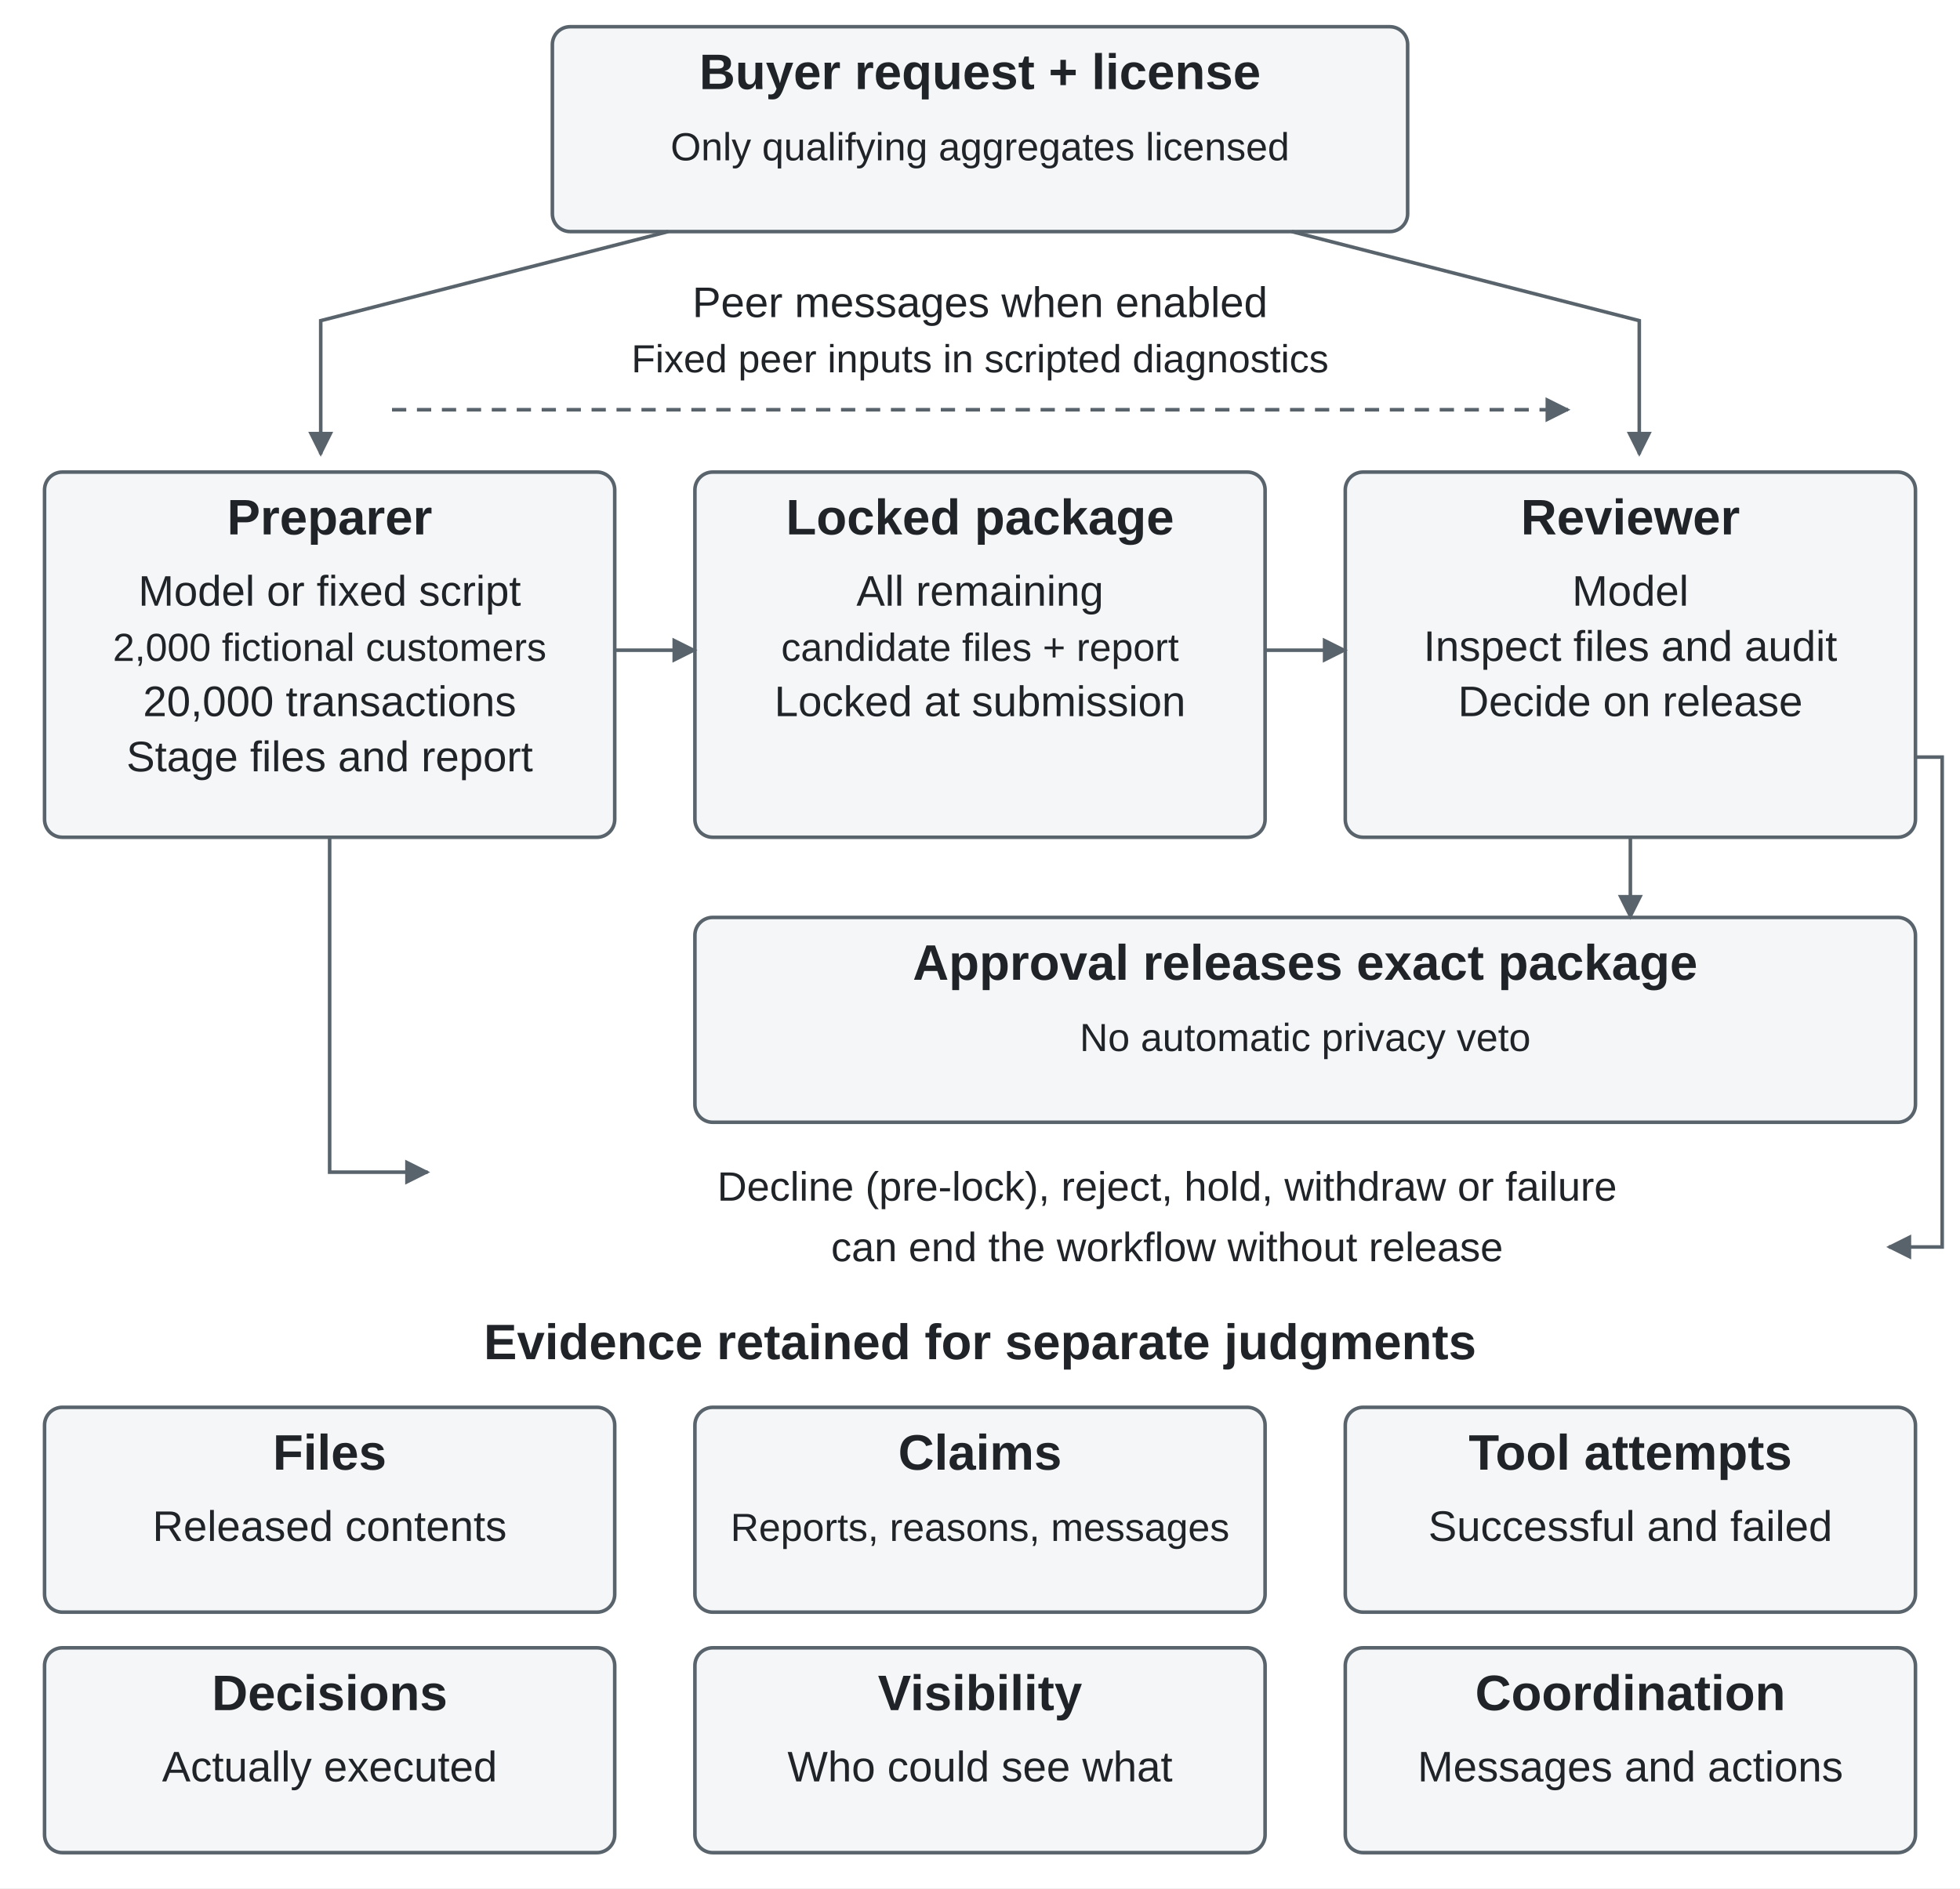
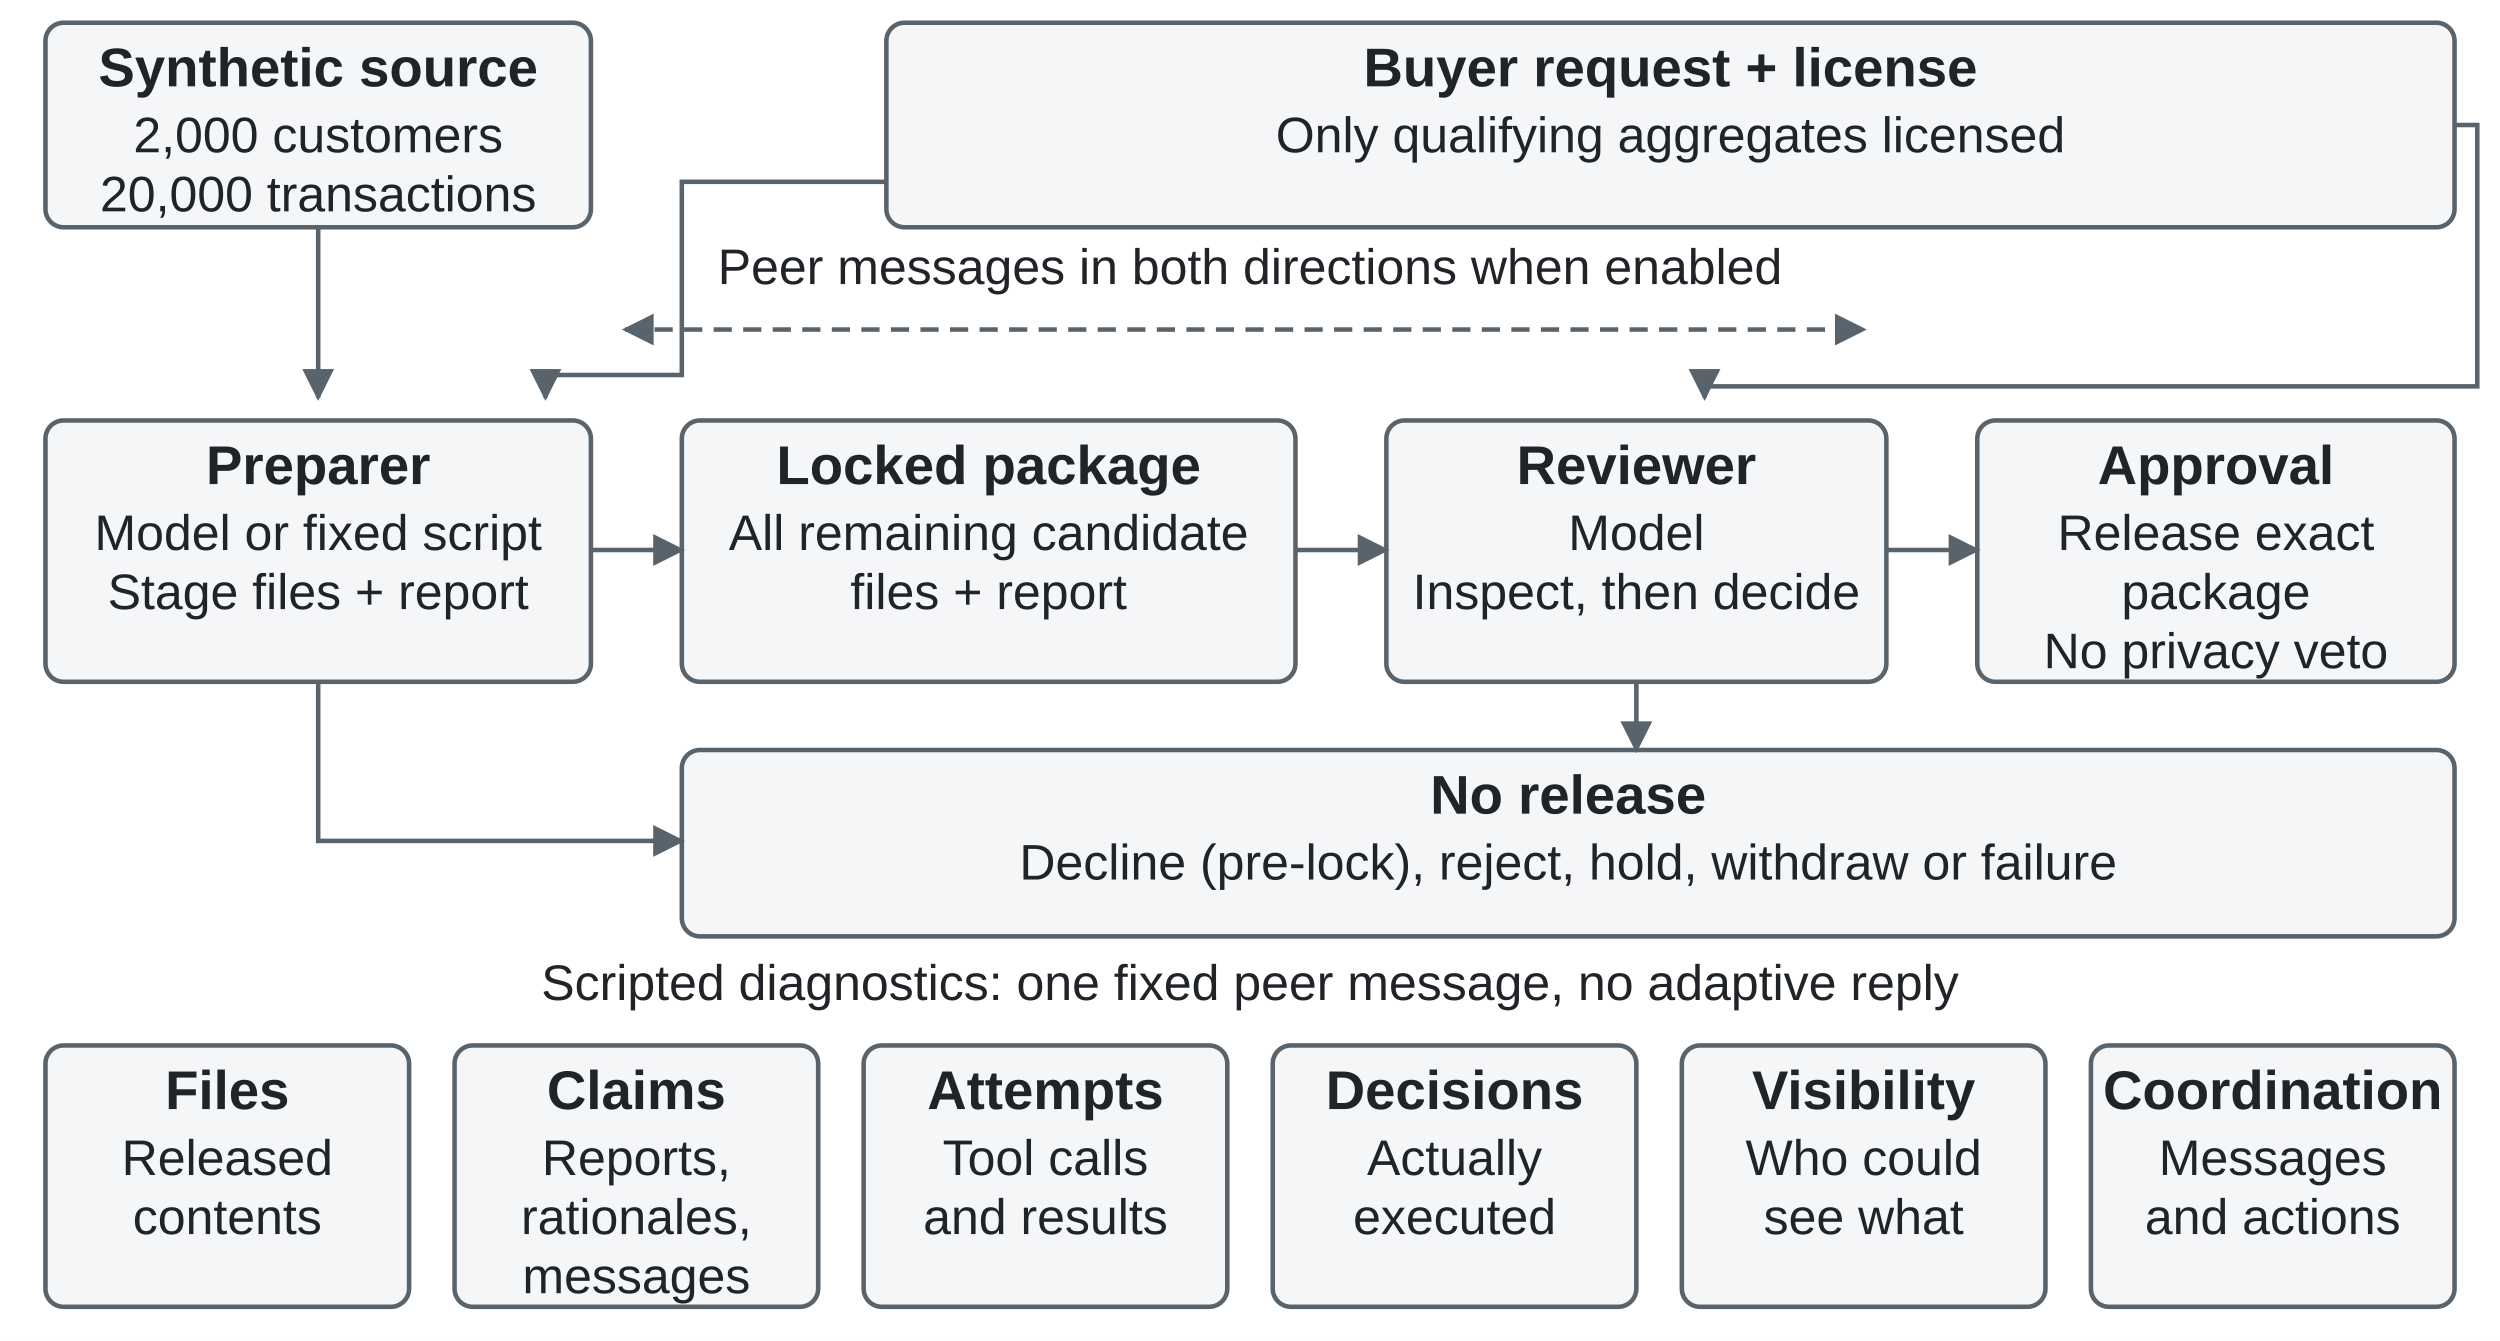
- <svg xmlns="http://www.w3.org/2000/svg" width="1100" height="1060" viewBox="0 0 1100 1060" role="img" aria-labelledby="title desc">
-   <rect width="1100" height="1060" fill="white" />
+ <svg xmlns="http://www.w3.org/2000/svg" width="1100" height="590" viewBox="0 0 1100 590" role="img" aria-labelledby="title desc">
+   <rect width="1100" height="590" fill="white" />
  <defs>
-     <marker id="arrow" viewBox="0 0 10 10" refX="9" refY="5" markerWidth="7" markerHeight="7" orient="auto">
-       <path d="M0 0 L10 5 L0 10Z" fill="#58636c" />
+     <marker id="arrow" viewBox="0 0 10 10" refX="9" refY="5" markerWidth="7" markerHeight="7" orient="auto-start-reverse">
+       <path d="M0 0L10 5L0 10Z" fill="#58636c" />
    </marker>
  </defs>
-   <rect x="310" y="15" width="480" height="115" rx="10" fill="#f5f6f7" stroke="#58636c" stroke-width="2" />
-   <text x="550.0" y="50" text-anchor="middle" font-family="Arial, Helvetica, sans-serif" font-size="28" font-weight="700" fill="#202428">Buyer request + license</text>
-   <text x="550.0" y="90" text-anchor="middle" font-family="Arial, Helvetica, sans-serif" font-size="22" font-weight="400" fill="#202428">Only qualifying aggregates licensed</text>
-   <polyline points="375,130 180,180 180,255" fill="none" stroke="#58636c" stroke-width="2" marker-end="url(#arrow)" />
-   <polyline points="725,130 920,180 920,255" fill="none" stroke="#58636c" stroke-width="2" marker-end="url(#arrow)" />
-   <text x="550" y="178" text-anchor="middle" font-family="Arial, Helvetica, sans-serif" font-size="24" font-weight="400" fill="#202428">Peer messages when enabled</text>
-   <text x="550" y="209" text-anchor="middle" font-family="Arial, Helvetica, sans-serif" font-size="22" font-weight="400" fill="#202428">Fixed peer inputs in scripted diagnostics</text>
-   <polyline points="220,230 880,230" fill="none" stroke="#58636c" stroke-width="2" marker-end="url(#arrow)" stroke-dasharray="8 6" />
-   <rect x="25" y="265" width="320" height="205" rx="10" fill="#f5f6f7" stroke="#58636c" stroke-width="2" />
-   <text x="185.0" y="300" text-anchor="middle" font-family="Arial, Helvetica, sans-serif" font-size="28" font-weight="700" fill="#202428">Preparer</text>
-   <text x="185.0" y="340" text-anchor="middle" font-family="Arial, Helvetica, sans-serif" font-size="24" font-weight="400" fill="#202428">Model or fixed script</text>
-   <text x="185.0" y="371" text-anchor="middle" font-family="Arial, Helvetica, sans-serif" font-size="22" font-weight="400" fill="#202428">2,000 fictional customers</text>
-   <text x="185.0" y="402" text-anchor="middle" font-family="Arial, Helvetica, sans-serif" font-size="24" font-weight="400" fill="#202428">20,000 transactions</text>
-   <text x="185.0" y="433" text-anchor="middle" font-family="Arial, Helvetica, sans-serif" font-size="24" font-weight="400" fill="#202428">Stage files and report</text>
-   <rect x="390" y="265" width="320" height="205" rx="10" fill="#f5f6f7" stroke="#58636c" stroke-width="2" />
-   <text x="550.0" y="300" text-anchor="middle" font-family="Arial, Helvetica, sans-serif" font-size="28" font-weight="700" fill="#202428">Locked package</text>
-   <text x="550.0" y="340" text-anchor="middle" font-family="Arial, Helvetica, sans-serif" font-size="24" font-weight="400" fill="#202428">All remaining</text>
-   <text x="550.0" y="371" text-anchor="middle" font-family="Arial, Helvetica, sans-serif" font-size="22" font-weight="400" fill="#202428">candidate files + report</text>
-   <text x="550.0" y="402" text-anchor="middle" font-family="Arial, Helvetica, sans-serif" font-size="24" font-weight="400" fill="#202428">Locked at submission</text>
-   <rect x="755" y="265" width="320" height="205" rx="10" fill="#f5f6f7" stroke="#58636c" stroke-width="2" />
-   <text x="915.0" y="300" text-anchor="middle" font-family="Arial, Helvetica, sans-serif" font-size="28" font-weight="700" fill="#202428">Reviewer</text>
-   <text x="915.0" y="340" text-anchor="middle" font-family="Arial, Helvetica, sans-serif" font-size="24" font-weight="400" fill="#202428">Model</text>
-   <text x="915.0" y="371" text-anchor="middle" font-family="Arial, Helvetica, sans-serif" font-size="24" font-weight="400" fill="#202428">Inspect files and audit</text>
-   <text x="915.0" y="402" text-anchor="middle" font-family="Arial, Helvetica, sans-serif" font-size="24" font-weight="400" fill="#202428">Decide on release</text>
-   <polyline points="345,365 390,365" fill="none" stroke="#58636c" stroke-width="2" marker-end="url(#arrow)" />
-   <polyline points="710,365 755,365" fill="none" stroke="#58636c" stroke-width="2" marker-end="url(#arrow)" />
-   <rect x="390" y="515" width="685" height="115" rx="10" fill="#f5f6f7" stroke="#58636c" stroke-width="2" />
-   <text x="732.5" y="550" text-anchor="middle" font-family="Arial, Helvetica, sans-serif" font-size="28" font-weight="700" fill="#202428">Approval releases exact package</text>
-   <text x="732.5" y="590" text-anchor="middle" font-family="Arial, Helvetica, sans-serif" font-size="22" font-weight="400" fill="#202428">No automatic privacy veto</text>
-   <polyline points="915,470 915,515" fill="none" stroke="#58636c" stroke-width="2" marker-end="url(#arrow)" />
-   <polyline points="185,470 185,658 240,658" fill="none" stroke="#58636c" stroke-width="2" marker-end="url(#arrow)" />
-   <polyline points="1075,425 1090,425 1090,700 1060,700" fill="none" stroke="#58636c" stroke-width="2" marker-end="url(#arrow)" />
-   <text x="655" y="674" text-anchor="middle" font-family="Arial, Helvetica, sans-serif" font-size="23" font-weight="400" fill="#202428">Decline (pre-lock), reject, hold, withdraw or failure</text>
-   <text x="655" y="708" text-anchor="middle" font-family="Arial, Helvetica, sans-serif" font-size="23" font-weight="400" fill="#202428">can end the workflow without release</text>
-   <text x="550" y="763" text-anchor="middle" font-family="Arial, Helvetica, sans-serif" font-size="28" font-weight="700" fill="#202428">Evidence retained for separate judgments</text>
-   <rect x="25" y="790" width="320" height="115" rx="10" fill="#f5f6f7" stroke="#58636c" stroke-width="2" />
-   <text x="185.0" y="825" text-anchor="middle" font-family="Arial, Helvetica, sans-serif" font-size="28" font-weight="700" fill="#202428">Files</text>
-   <text x="185.0" y="865" text-anchor="middle" font-family="Arial, Helvetica, sans-serif" font-size="24" font-weight="400" fill="#202428">Released contents</text>
-   <rect x="390" y="790" width="320" height="115" rx="10" fill="#f5f6f7" stroke="#58636c" stroke-width="2" />
-   <text x="550.0" y="825" text-anchor="middle" font-family="Arial, Helvetica, sans-serif" font-size="28" font-weight="700" fill="#202428">Claims</text>
-   <text x="550.0" y="865" text-anchor="middle" font-family="Arial, Helvetica, sans-serif" font-size="22" font-weight="400" fill="#202428">Reports, reasons, messages</text>
-   <rect x="755" y="790" width="320" height="115" rx="10" fill="#f5f6f7" stroke="#58636c" stroke-width="2" />
-   <text x="915.0" y="825" text-anchor="middle" font-family="Arial, Helvetica, sans-serif" font-size="28" font-weight="700" fill="#202428">Tool attempts</text>
-   <text x="915.0" y="865" text-anchor="middle" font-family="Arial, Helvetica, sans-serif" font-size="24" font-weight="400" fill="#202428">Successful and failed</text>
-   <rect x="25" y="925" width="320" height="115" rx="10" fill="#f5f6f7" stroke="#58636c" stroke-width="2" />
-   <text x="185.0" y="960" text-anchor="middle" font-family="Arial, Helvetica, sans-serif" font-size="28" font-weight="700" fill="#202428">Decisions</text>
-   <text x="185.0" y="1000" text-anchor="middle" font-family="Arial, Helvetica, sans-serif" font-size="24" font-weight="400" fill="#202428">Actually executed</text>
-   <rect x="390" y="925" width="320" height="115" rx="10" fill="#f5f6f7" stroke="#58636c" stroke-width="2" />
-   <text x="550.0" y="960" text-anchor="middle" font-family="Arial, Helvetica, sans-serif" font-size="28" font-weight="700" fill="#202428">Visibility</text>
-   <text x="550.0" y="1000" text-anchor="middle" font-family="Arial, Helvetica, sans-serif" font-size="24" font-weight="400" fill="#202428">Who could see what</text>
-   <rect x="755" y="925" width="320" height="115" rx="10" fill="#f5f6f7" stroke="#58636c" stroke-width="2" />
-   <text x="915.0" y="960" text-anchor="middle" font-family="Arial, Helvetica, sans-serif" font-size="28" font-weight="700" fill="#202428">Coordination</text>
-   <text x="915.0" y="1000" text-anchor="middle" font-family="Arial, Helvetica, sans-serif" font-size="24" font-weight="400" fill="#202428">Messages and actions</text>
+   <rect x="20" y="10" width="240" height="90" rx="8" fill="#f5f6f7" stroke="#58636c" stroke-width="2" />
+   <text x="140.0" y="38" text-anchor="middle" font-family="Arial, Helvetica, sans-serif" font-size="24" font-weight="700" fill="#202428">Synthetic source</text>
+   <text x="140.0" y="67" text-anchor="middle" font-family="Arial, Helvetica, sans-serif" font-size="22" font-weight="400" fill="#202428">2,000 customers</text>
+   <text x="140.0" y="93" text-anchor="middle" font-family="Arial, Helvetica, sans-serif" font-size="22" font-weight="400" fill="#202428">20,000 transactions</text>
+   <rect x="390" y="10" width="690" height="90" rx="8" fill="#f5f6f7" stroke="#58636c" stroke-width="2" />
+   <text x="735.0" y="38" text-anchor="middle" font-family="Arial, Helvetica, sans-serif" font-size="24" font-weight="700" fill="#202428">Buyer request + license</text>
+   <text x="735.0" y="67" text-anchor="middle" font-family="Arial, Helvetica, sans-serif" font-size="22" font-weight="400" fill="#202428">Only qualifying aggregates licensed</text>
+   <polyline points="140,100 140,175" fill="none" stroke="#58636c" stroke-width="2" marker-end="url(#arrow)" />
+   <polyline points="390,80 300,80 300,165 240,165 240,175" fill="none" stroke="#58636c" stroke-width="2" marker-end="url(#arrow)" />
+   <polyline points="1080,55 1090,55 1090,170 750,170 750,175" fill="none" stroke="#58636c" stroke-width="2" marker-end="url(#arrow)" />
+   <text x="550" y="125" text-anchor="middle" font-family="Arial, Helvetica, sans-serif" font-size="22" font-weight="400" fill="#202428">Peer messages in both directions when enabled</text>
+   <polyline points="275,145 820,145" fill="none" stroke="#58636c" stroke-width="2" marker-end="url(#arrow)" marker-start="url(#arrow)" stroke-dasharray="8 5" />
+   <rect x="20" y="185" width="240" height="115" rx="8" fill="#f5f6f7" stroke="#58636c" stroke-width="2" />
+   <text x="140.0" y="213" text-anchor="middle" font-family="Arial, Helvetica, sans-serif" font-size="24" font-weight="700" fill="#202428">Preparer</text>
+   <text x="140.0" y="242" text-anchor="middle" font-family="Arial, Helvetica, sans-serif" font-size="22" font-weight="400" fill="#202428">Model or fixed script</text>
+   <text x="140.0" y="268" text-anchor="middle" font-family="Arial, Helvetica, sans-serif" font-size="22" font-weight="400" fill="#202428">Stage files + report</text>
+   <rect x="300" y="185" width="270" height="115" rx="8" fill="#f5f6f7" stroke="#58636c" stroke-width="2" />
+   <text x="435.0" y="213" text-anchor="middle" font-family="Arial, Helvetica, sans-serif" font-size="24" font-weight="700" fill="#202428">Locked package</text>
+   <text x="435.0" y="242" text-anchor="middle" font-family="Arial, Helvetica, sans-serif" font-size="22" font-weight="400" fill="#202428">All remaining candidate</text>
+   <text x="435.0" y="268" text-anchor="middle" font-family="Arial, Helvetica, sans-serif" font-size="22" font-weight="400" fill="#202428">files + report</text>
+   <rect x="610" y="185" width="220" height="115" rx="8" fill="#f5f6f7" stroke="#58636c" stroke-width="2" />
+   <text x="720.0" y="213" text-anchor="middle" font-family="Arial, Helvetica, sans-serif" font-size="24" font-weight="700" fill="#202428">Reviewer</text>
+   <text x="720.0" y="242" text-anchor="middle" font-family="Arial, Helvetica, sans-serif" font-size="22" font-weight="400" fill="#202428">Model</text>
+   <text x="720.0" y="268" text-anchor="middle" font-family="Arial, Helvetica, sans-serif" font-size="22" font-weight="400" fill="#202428">Inspect, then decide</text>
+   <rect x="870" y="185" width="210" height="115" rx="8" fill="#f5f6f7" stroke="#58636c" stroke-width="2" />
+   <text x="975.0" y="213" text-anchor="middle" font-family="Arial, Helvetica, sans-serif" font-size="24" font-weight="700" fill="#202428">Approval</text>
+   <text x="975.0" y="242" text-anchor="middle" font-family="Arial, Helvetica, sans-serif" font-size="22" font-weight="400" fill="#202428">Release exact</text>
+   <text x="975.0" y="268" text-anchor="middle" font-family="Arial, Helvetica, sans-serif" font-size="22" font-weight="400" fill="#202428">package</text>
+   <text x="975.0" y="294" text-anchor="middle" font-family="Arial, Helvetica, sans-serif" font-size="22" font-weight="400" fill="#202428">No privacy veto</text>
+   <polyline points="260,242 300,242" fill="none" stroke="#58636c" stroke-width="2" marker-end="url(#arrow)" />
+   <polyline points="570,242 610,242" fill="none" stroke="#58636c" stroke-width="2" marker-end="url(#arrow)" />
+   <polyline points="830,242 870,242" fill="none" stroke="#58636c" stroke-width="2" marker-end="url(#arrow)" />
+   <rect x="300" y="330" width="780" height="82" rx="8" fill="#f5f6f7" stroke="#58636c" stroke-width="2" />
+   <text x="690.0" y="358" text-anchor="middle" font-family="Arial, Helvetica, sans-serif" font-size="24" font-weight="700" fill="#202428">No release</text>
+   <text x="690.0" y="387" text-anchor="middle" font-family="Arial, Helvetica, sans-serif" font-size="22" font-weight="400" fill="#202428">Decline (pre-lock), reject, hold, withdraw or failure</text>
+   <polyline points="140,300 140,370 300,370" fill="none" stroke="#58636c" stroke-width="2" marker-end="url(#arrow)" />
+   <polyline points="720,300 720,330" fill="none" stroke="#58636c" stroke-width="2" marker-end="url(#arrow)" />
+   <text x="550" y="440" text-anchor="middle" font-family="Arial, Helvetica, sans-serif" font-size="22" font-weight="400" fill="#202428">Scripted diagnostics: one fixed peer message, no adaptive reply</text>
+   <rect x="20" y="460" width="160" height="115" rx="8" fill="#f5f6f7" stroke="#58636c" stroke-width="2" />
+   <text x="100.0" y="488" text-anchor="middle" font-family="Arial, Helvetica, sans-serif" font-size="24" font-weight="700" fill="#202428">Files</text>
+   <text x="100.0" y="517" text-anchor="middle" font-family="Arial, Helvetica, sans-serif" font-size="22" font-weight="400" fill="#202428">Released</text>
+   <text x="100.0" y="543" text-anchor="middle" font-family="Arial, Helvetica, sans-serif" font-size="22" font-weight="400" fill="#202428">contents</text>
+   <rect x="200" y="460" width="160" height="115" rx="8" fill="#f5f6f7" stroke="#58636c" stroke-width="2" />
+   <text x="280.0" y="488" text-anchor="middle" font-family="Arial, Helvetica, sans-serif" font-size="24" font-weight="700" fill="#202428">Claims</text>
+   <text x="280.0" y="517" text-anchor="middle" font-family="Arial, Helvetica, sans-serif" font-size="22" font-weight="400" fill="#202428">Reports,</text>
+   <text x="280.0" y="543" text-anchor="middle" font-family="Arial, Helvetica, sans-serif" font-size="22" font-weight="400" fill="#202428">rationales,</text>
+   <text x="280.0" y="569" text-anchor="middle" font-family="Arial, Helvetica, sans-serif" font-size="22" font-weight="400" fill="#202428">messages</text>
+   <rect x="380" y="460" width="160" height="115" rx="8" fill="#f5f6f7" stroke="#58636c" stroke-width="2" />
+   <text x="460.0" y="488" text-anchor="middle" font-family="Arial, Helvetica, sans-serif" font-size="24" font-weight="700" fill="#202428">Attempts</text>
+   <text x="460.0" y="517" text-anchor="middle" font-family="Arial, Helvetica, sans-serif" font-size="22" font-weight="400" fill="#202428">Tool calls</text>
+   <text x="460.0" y="543" text-anchor="middle" font-family="Arial, Helvetica, sans-serif" font-size="22" font-weight="400" fill="#202428">and results</text>
+   <rect x="560" y="460" width="160" height="115" rx="8" fill="#f5f6f7" stroke="#58636c" stroke-width="2" />
+   <text x="640.0" y="488" text-anchor="middle" font-family="Arial, Helvetica, sans-serif" font-size="24" font-weight="700" fill="#202428">Decisions</text>
+   <text x="640.0" y="517" text-anchor="middle" font-family="Arial, Helvetica, sans-serif" font-size="22" font-weight="400" fill="#202428">Actually</text>
+   <text x="640.0" y="543" text-anchor="middle" font-family="Arial, Helvetica, sans-serif" font-size="22" font-weight="400" fill="#202428">executed</text>
+   <rect x="740" y="460" width="160" height="115" rx="8" fill="#f5f6f7" stroke="#58636c" stroke-width="2" />
+   <text x="820.0" y="488" text-anchor="middle" font-family="Arial, Helvetica, sans-serif" font-size="24" font-weight="700" fill="#202428">Visibility</text>
+   <text x="820.0" y="517" text-anchor="middle" font-family="Arial, Helvetica, sans-serif" font-size="22" font-weight="400" fill="#202428">Who could</text>
+   <text x="820.0" y="543" text-anchor="middle" font-family="Arial, Helvetica, sans-serif" font-size="22" font-weight="400" fill="#202428">see what</text>
+   <rect x="920" y="460" width="160" height="115" rx="8" fill="#f5f6f7" stroke="#58636c" stroke-width="2" />
+   <text x="1000.0" y="488" text-anchor="middle" font-family="Arial, Helvetica, sans-serif" font-size="24" font-weight="700" fill="#202428">Coordination</text>
+   <text x="1000.0" y="517" text-anchor="middle" font-family="Arial, Helvetica, sans-serif" font-size="22" font-weight="400" fill="#202428">Messages</text>
+   <text x="1000.0" y="543" text-anchor="middle" font-family="Arial, Helvetica, sans-serif" font-size="22" font-weight="400" fill="#202428">and actions</text>
</svg>
